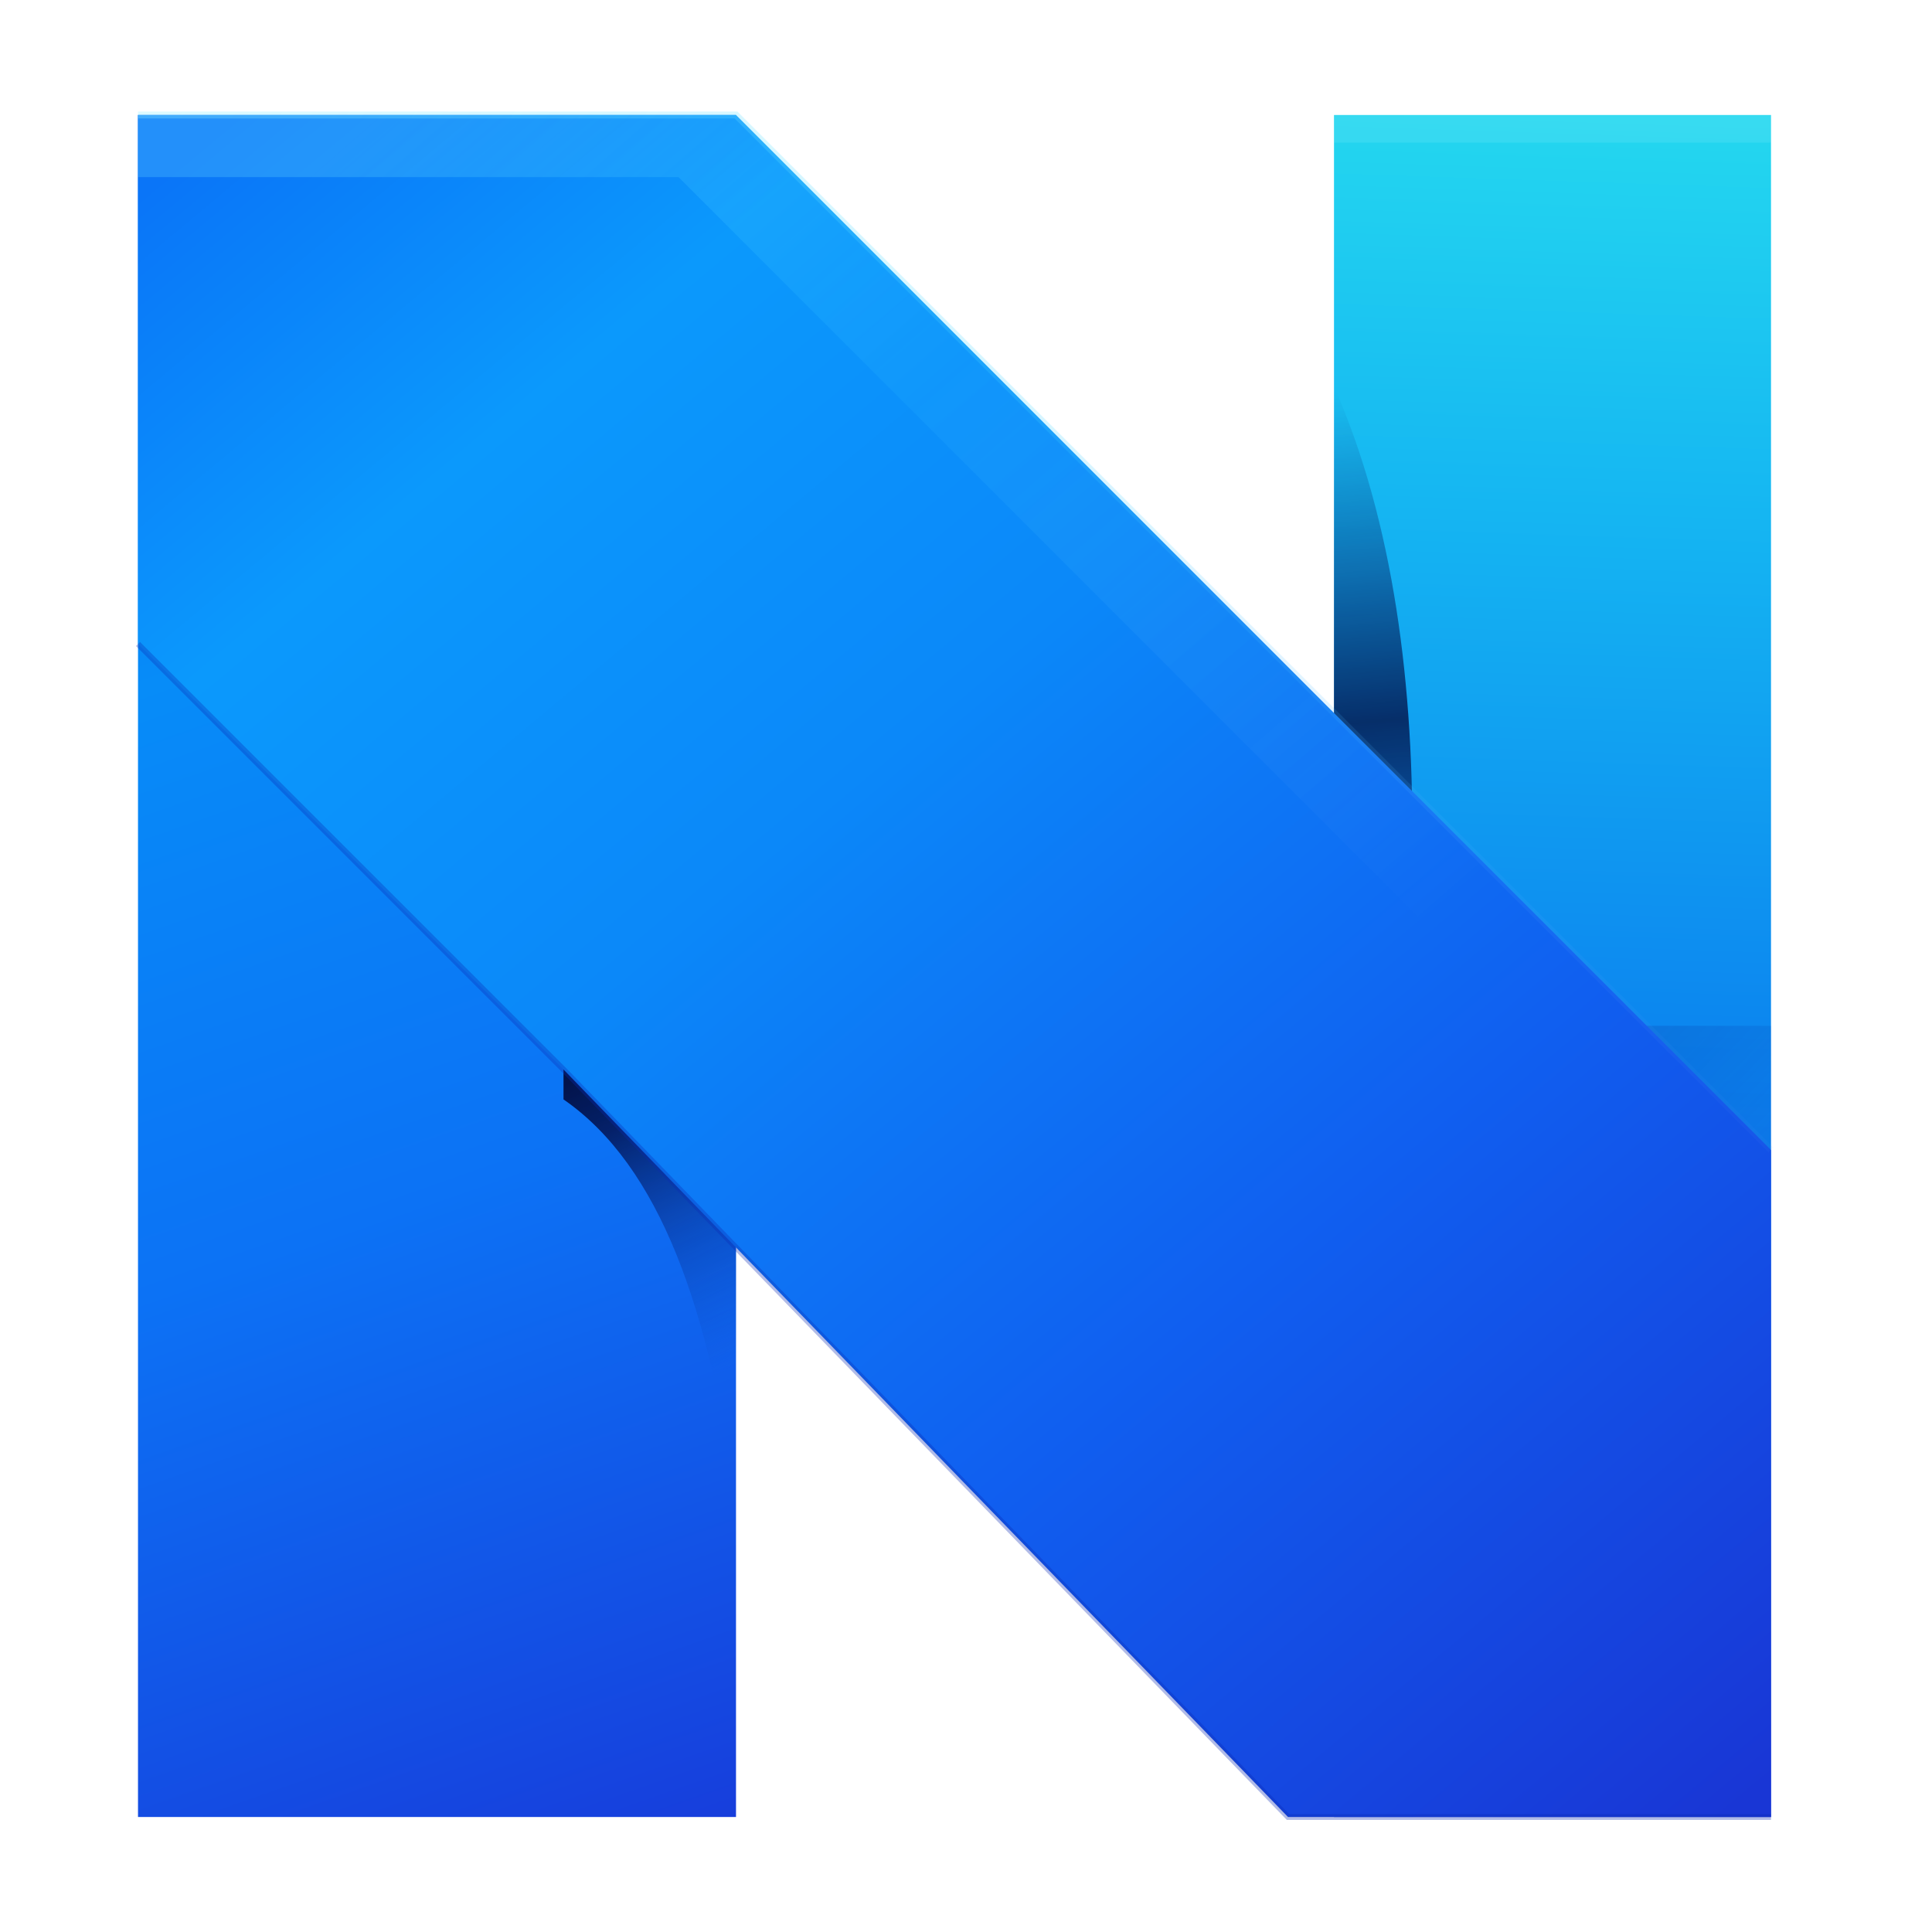
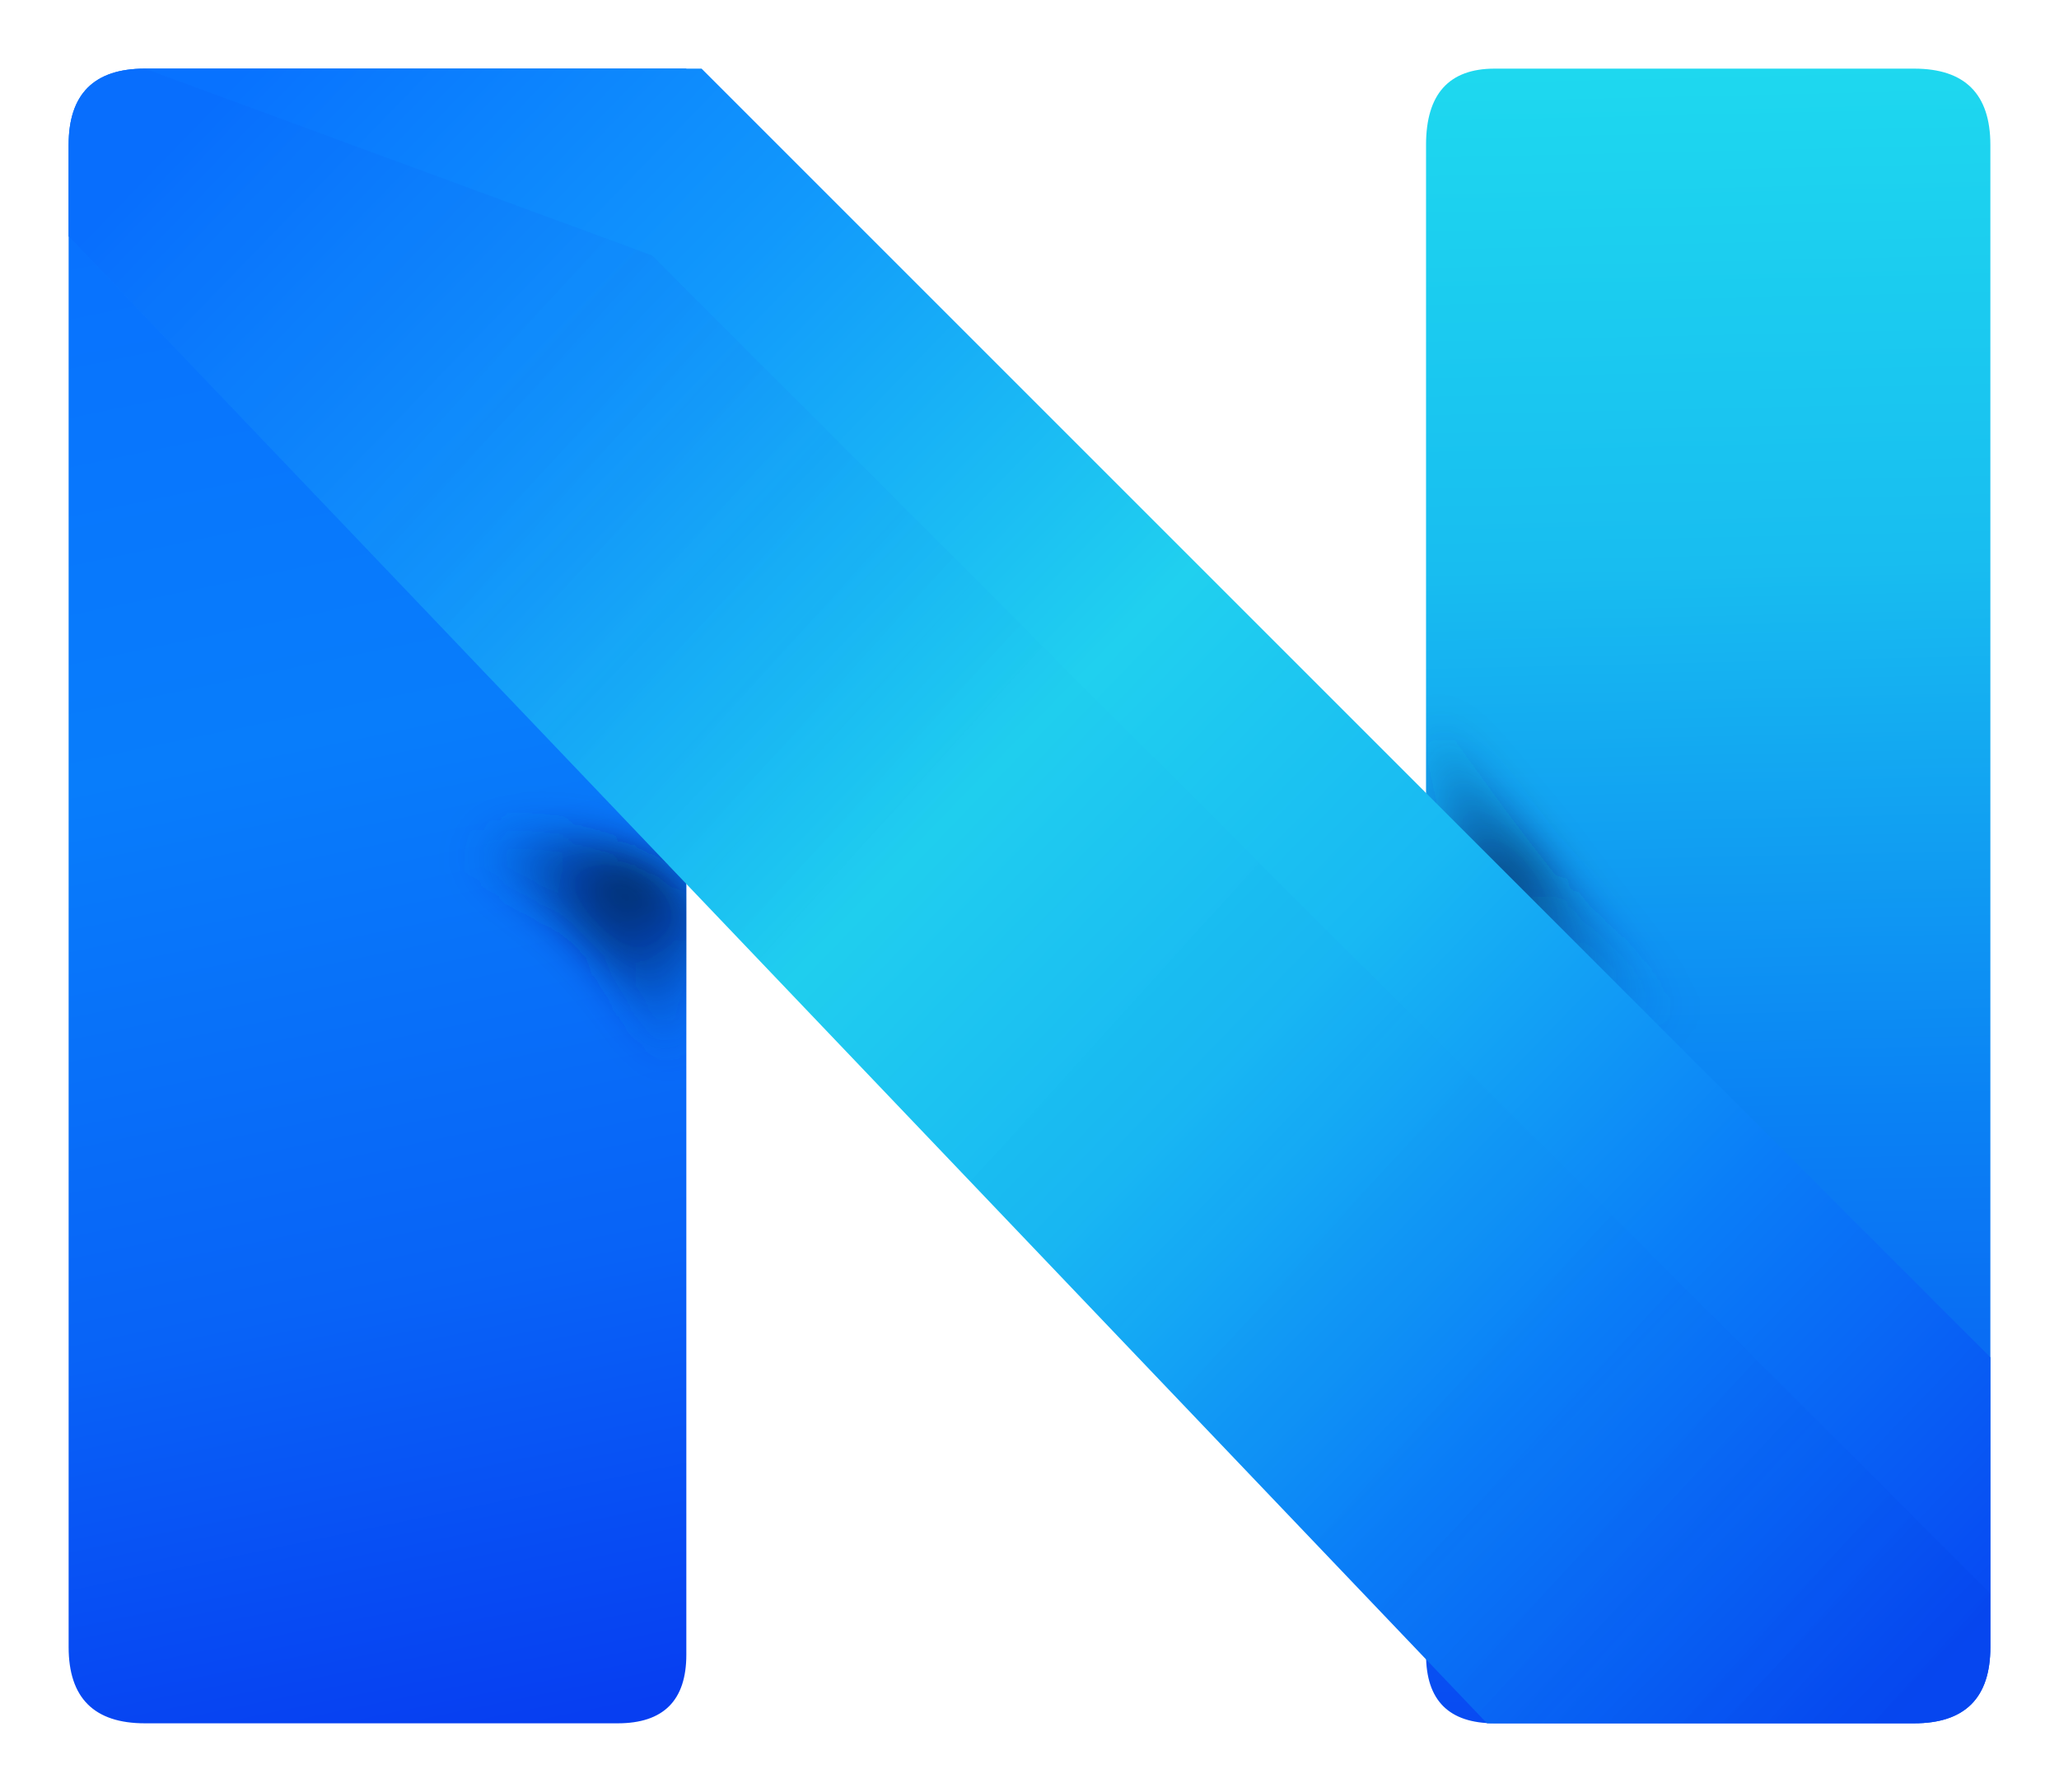
- <svg xmlns="http://www.w3.org/2000/svg" viewBox="90 80 840 840" role="img" aria-labelledby="title">
+ <svg xmlns="http://www.w3.org/2000/svg" viewBox="0 0 540 470" role="img" aria-labelledby="title">
  <defs>
-     <linearGradient id="leftStem" x1="150" y1="130" x2="410" y2="870" gradientUnits="userSpaceOnUse">
-       <stop offset="0" stop-color="#0864F7" />
-       <stop offset="0.30" stop-color="#078CF8" />
-       <stop offset="0.62" stop-color="#0C72F5" />
-       <stop offset="1" stop-color="#173EDC" />
+     <linearGradient id="leftStem" x1="55" y1="18" x2="145" y2="452" gradientUnits="userSpaceOnUse">
+       <stop offset="0" stop-color="#086FFF" />
+       <stop offset="0.40" stop-color="#087DFB" />
+       <stop offset="0.73" stop-color="#0863F7" />
+       <stop offset="1" stop-color="#073EF1" />
    </linearGradient>
-     <linearGradient id="rightStem" x1="760" y1="130" x2="735" y2="870" gradientUnits="userSpaceOnUse">
-       <stop offset="0" stop-color="#24D7EF" />
-       <stop offset="0.23" stop-color="#15B6F2" />
-       <stop offset="0.56" stop-color="#0B82EF" />
-       <stop offset="1" stop-color="#173ED9" />
+     <linearGradient id="rightStem" x1="445" y1="18" x2="455" y2="452" gradientUnits="userSpaceOnUse">
+       <stop offset="0" stop-color="#1ED8EF" />
+       <stop offset="0.30" stop-color="#18BDF0" />
+       <stop offset="0.63" stop-color="#0A82F4" />
+       <stop offset="1" stop-color="#084AF2" />
    </linearGradient>
-     <linearGradient id="ribbon" x1="205" y1="120" x2="835" y2="875" gradientUnits="userSpaceOnUse">
-       <stop offset="0" stop-color="#0A75F8" />
-       <stop offset="0.18" stop-color="#0B99FC" />
-       <stop offset="0.40" stop-color="#0B88F9" />
-       <stop offset="0.68" stop-color="#105FF0" />
-       <stop offset="1" stop-color="#1936D5" />
+     <linearGradient id="ribbon" x1="60" y1="22" x2="500" y2="448" gradientUnits="userSpaceOnUse">
+       <stop offset="0" stop-color="#0872FF" />
+       <stop offset="0.21" stop-color="#1198FC" />
+       <stop offset="0.44" stop-color="#20D0EF" />
+       <stop offset="0.60" stop-color="#18B9F3" />
+       <stop offset="0.79" stop-color="#0A7EF8" />
+       <stop offset="1" stop-color="#0748F2" />
    </linearGradient>
-     <linearGradient id="ribbonFaceLight" x1="260" y1="120" x2="740" y2="670" gradientUnits="userSpaceOnUse">
-       <stop offset="0" stop-color="#72E6FF" stop-opacity="0.24" />
-       <stop offset="0.34" stop-color="#37CCFF" stop-opacity="0.11" />
-       <stop offset="0.78" stop-color="#FFFFFF" stop-opacity="0" />
+     <linearGradient id="ribbonDepth" x1="110" y1="95" x2="500" y2="448" gradientUnits="userSpaceOnUse">
+       <stop offset="0" stop-color="#0D49ED" stop-opacity="0.20" />
+       <stop offset="0.34" stop-color="#0D5EF0" stop-opacity="0.03" />
+       <stop offset="0.72" stop-color="#0A4BE9" stop-opacity="0.05" />
+       <stop offset="1" stop-color="#052FCB" stop-opacity="0.19" />
    </linearGradient>
-     <linearGradient id="leftFold" x1="342" y1="538" x2="408" y2="675" gradientUnits="userSpaceOnUse">
-       <stop offset="0" stop-color="#020C3D" stop-opacity="0.98" />
-       <stop offset="0.24" stop-color="#031453" stop-opacity="0.86" />
-       <stop offset="0.62" stop-color="#082E91" stop-opacity="0.42" />
-       <stop offset="1" stop-color="#0A50C8" stop-opacity="0" />
+     <radialGradient id="leftShadow" cx="0" cy="0" r="1" gradientTransform="translate(166 231) rotate(118) scale(56 43)" gradientUnits="userSpaceOnUse">
+       <stop offset="0" stop-color="#00113D" stop-opacity="0.82" />
+       <stop offset="0.42" stop-color="#04246E" stop-opacity="0.55" />
+       <stop offset="1" stop-color="#0758C9" stop-opacity="0" />
+     </radialGradient>
+     <linearGradient id="rightShadow" x1="376" y1="187" x2="428" y2="276" gradientUnits="userSpaceOnUse">
+       <stop offset="0" stop-color="#00307D" stop-opacity="0" />
+       <stop offset="0.46" stop-color="#00133F" stop-opacity="0.58" />
+       <stop offset="1" stop-color="#0758C8" stop-opacity="0" />
    </linearGradient>
-     <linearGradient id="rightFold" x1="670" y1="250" x2="700" y2="585" gradientUnits="userSpaceOnUse">
-       <stop offset="0" stop-color="#062675" stop-opacity="0" />
-       <stop offset="0.43" stop-color="#020E43" stop-opacity="0.78" />
-       <stop offset="0.74" stop-color="#082F8B" stop-opacity="0.40" />
-       <stop offset="1" stop-color="#0A55C8" stop-opacity="0" />
-     </linearGradient>
-     <linearGradient id="rightPlane" x1="670" y1="525" x2="860" y2="710" gradientUnits="userSpaceOnUse">
-       <stop offset="0" stop-color="#092C87" stop-opacity="0.40" />
-       <stop offset="0.50" stop-color="#0A4DBD" stop-opacity="0.22" />
-       <stop offset="1" stop-color="#0878E7" stop-opacity="0" />
-     </linearGradient>
-     <linearGradient id="topEdge" x1="160" y1="130" x2="860" y2="585" gradientUnits="userSpaceOnUse">
-       <stop offset="0" stop-color="#8BEFFF" stop-opacity="0.42" />
-       <stop offset="0.48" stop-color="#3FD1FF" stop-opacity="0.29" />
-       <stop offset="1" stop-color="#5B8EFF" stop-opacity="0.08" />
-     </linearGradient>
+     <filter id="blur8" x="-30%" y="-30%" width="160%" height="160%">
+       <feGaussianBlur stdDeviation="5.5" />
+     </filter>
    <clipPath id="leftClip">
-       <rect x="150" y="130" width="260" height="740" />
+       <path d="M38 18H180V434Q180 452 162 452H38Q18 452 18 432V38Q18 18 38 18Z" />
    </clipPath>
    <clipPath id="rightClip">
-       <rect x="670" y="130" width="190" height="740" />
+       <path d="M392 18H502Q522 18 522 38V432Q522 452 502 452H392Q374 452 374 434V38Q374 18 392 18Z" />
    </clipPath>
    <clipPath id="ribbonClip">
-       <path d="M150 130H410L860 580V870H650L335 545L150 360Z" />
+       <path d="M38 18H184L522 356V432Q522 452 502 452H390L18 62V38Q18 18 38 18Z" />
    </clipPath>
  </defs>
-   <rect x="150" y="130" width="260" height="740" fill="url(#leftStem)" />
-   <rect x="670" y="130" width="190" height="740" fill="url(#rightStem)" />
-   <rect x="150" y="130" width="260" height="12" fill="#A4F0FF" opacity="0.08" />
-   <rect x="670" y="130" width="190" height="12" fill="#B7F8FF" opacity="0.13" />
-   <path d="M335 545C368 537 397 554 410 588V735C399 650 377 587 335 558Z" fill="url(#leftFold)" clip-path="url(#leftClip)" />
-   <path d="M670 248C696 307 705 379 704 452C704 516 694 566 670 605Z" fill="url(#rightFold)" clip-path="url(#rightClip)" />
-   <path d="M670 526H860V700C807 648 746 590 670 526Z" fill="url(#rightPlane)" clip-path="url(#rightClip)" />
-   <path d="M150 130H410L860 580V870H650L335 545L150 360Z" fill="url(#ribbon)" />
-   <path d="M150 130H410L860 580V632L385 157H150Z" fill="url(#ribbonFaceLight)" clip-path="url(#ribbonClip)" />
-   <path d="M150 130H410L860 580" fill="none" stroke="url(#topEdge)" stroke-width="3" opacity="0.72" />
-   <path d="M150 360L335 545L650 870H860" fill="none" stroke="#082AB4" stroke-width="2.5" opacity="0.32" />
+   <path d="M38 18H180V434Q180 452 162 452H38Q18 452 18 432V38Q18 18 38 18Z" fill="url(#leftStem)" />
+   <path d="M392 18H502Q522 18 522 38V432Q522 452 502 452H392Q374 452 374 434V38Q374 18 392 18Z" fill="url(#rightStem)" />
+   <path d="M125 218C151 217 175 222 188 241C184 256 180 271 178 289C166 258 150 239 125 228Z" fill="url(#leftShadow)" filter="url(#blur8)" clip-path="url(#leftClip)" />
+   <path d="M370 178C392 210 411 236 439 266C424 277 410 287 396 300C386 251 378 215 370 178Z" fill="url(#rightShadow)" filter="url(#blur8)" clip-path="url(#rightClip)" />
+   <path d="M38 18H184L522 356V432Q522 452 502 452H390L18 62V38Q18 18 38 18Z" fill="url(#ribbon)" />
+   <path d="M18 62L390 452H502Q516 452 522 441V418L171 67L38 18H18V62Z" fill="url(#ribbonDepth)" opacity="0.48" clip-path="url(#ribbonClip)" />
</svg>
